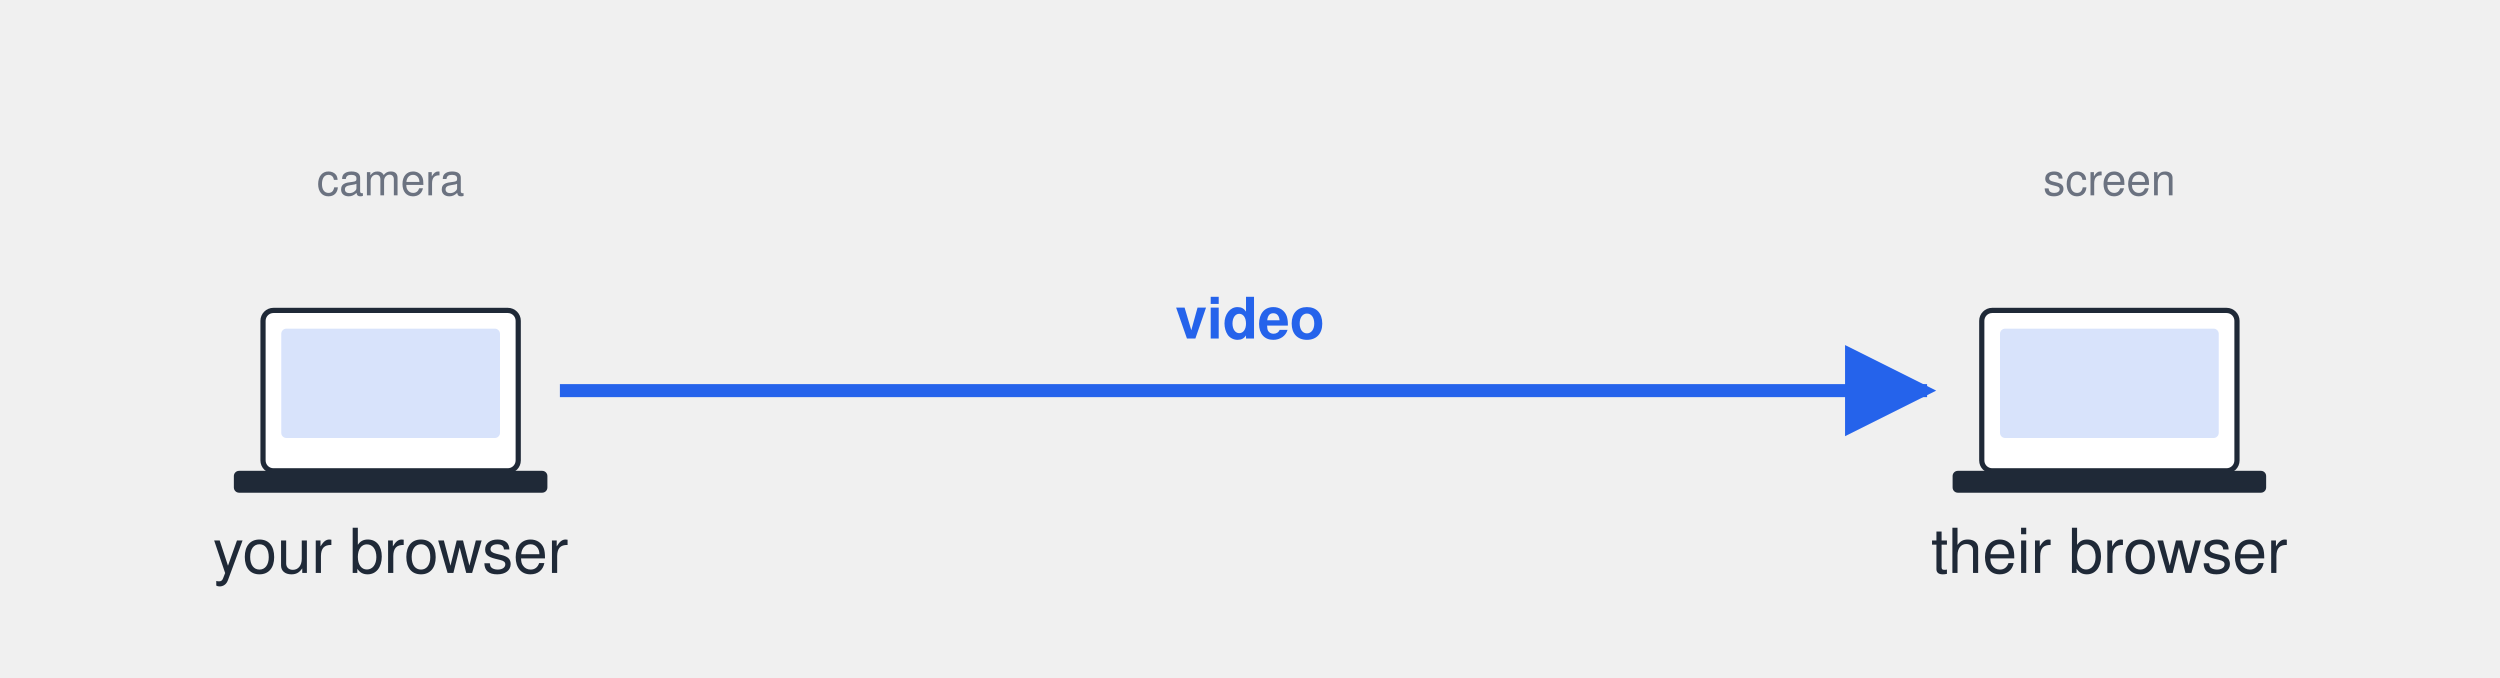
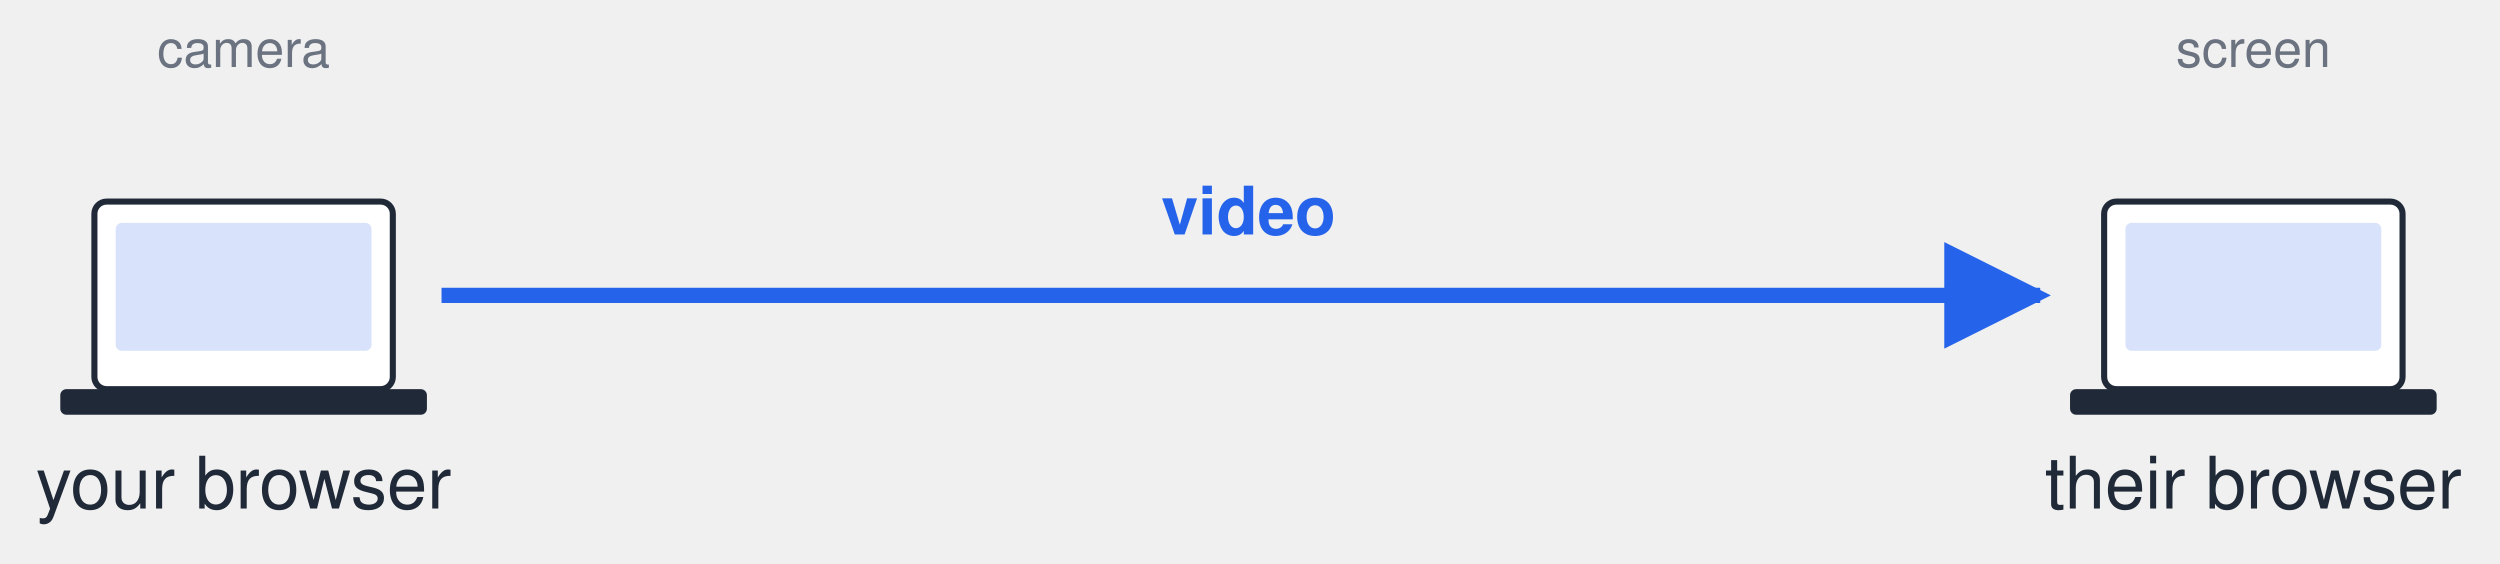
- <svg xmlns="http://www.w3.org/2000/svg" viewBox="0 0 960 260" width="960" height="260" font-family="Helvetica Neue, Helvetica, Arial, sans-serif">
+ <svg xmlns="http://www.w3.org/2000/svg" viewBox="70 53 821 185" width="821" height="185" font-family="Helvetica Neue, Helvetica, Arial, sans-serif">
  <defs>
    <marker id="arr" viewBox="0 0 10 10" refX="9" refY="5" markerWidth="7" markerHeight="7" orient="auto-start-reverse">
      <path d="M0 0L10 5L0 10z" fill="#1f2937" />
    </marker>
    <marker id="arrb" viewBox="0 0 10 10" refX="9" refY="5" markerWidth="7" markerHeight="7" orient="auto-start-reverse">
      <path d="M0 0L10 5L0 10z" fill="#2563eb" />
    </marker>
    <marker id="arrr" viewBox="0 0 10 10" refX="9" refY="5" markerWidth="7" markerHeight="7" orient="auto-start-reverse">
      <path d="M0 0L10 5L0 10z" fill="#dc2626" />
    </marker>
    <marker id="arrg" viewBox="0 0 10 10" refX="9" refY="5" markerWidth="7" markerHeight="7" orient="auto-start-reverse">
      <path d="M0 0L10 5L0 10z" fill="#16a34a" />
    </marker>
    <marker id="arra" viewBox="0 0 10 10" refX="9" refY="5" markerWidth="7" markerHeight="7" orient="auto-start-reverse">
      <path d="M0 0L10 5L0 10z" fill="#d97706" />
    </marker>
    <marker id="arrm" viewBox="0 0 10 10" refX="9" refY="5" markerWidth="7" markerHeight="7" orient="auto-start-reverse">
      <path d="M0 0L10 5L0 10z" fill="#6b7280" />
    </marker>
    <marker id="arrl" viewBox="0 0 10 10" refX="9" refY="5" markerWidth="7" markerHeight="7" orient="auto-start-reverse">
      <path d="M0 0L10 5L0 10z" fill="#cbd5e1" />
    </marker>
  </defs>
  <rect x="101.0" y="119.2" width="98.0" height="61.6" rx="4" fill="white" stroke="#1f2937" stroke-width="2" />
  <rect x="108.0" y="126.2" width="84.0" height="42.0" rx="2" fill="#2563eb" opacity="0.18" />
  <rect x="89.8" y="180.8" width="120.4" height="8.4" rx="2" fill="#1f2937" />
  <text x="150" y="220.0" font-size="23.8" fill="#1f2937" text-anchor="middle" font-weight="normal" font-style="normal">your browser</text>
  <rect x="761.0" y="119.2" width="98.0" height="61.6" rx="4" fill="white" stroke="#1f2937" stroke-width="2" />
  <rect x="768.0" y="126.2" width="84.0" height="42.0" rx="2" fill="#2563eb" opacity="0.18" />
  <rect x="749.8" y="180.8" width="120.4" height="8.4" rx="2" fill="#1f2937" />
  <text x="810" y="220.0" font-size="23.8" fill="#1f2937" text-anchor="middle" font-weight="normal" font-style="normal">their browser</text>
  <line x1="215" y1="150" x2="740" y2="150" stroke="#2563eb" stroke-width="5" marker-end="url(#arrb)" />
  <text x="480" y="130" font-size="22" fill="#2563eb" text-anchor="middle" font-weight="bold" font-style="normal">video</text>
  <text x="150" y="75" font-size="17" fill="#6b7280" text-anchor="middle" font-weight="normal" font-style="normal">camera</text>
  <text x="810" y="75" font-size="17" fill="#6b7280" text-anchor="middle" font-weight="normal" font-style="normal">screen</text>
</svg>
